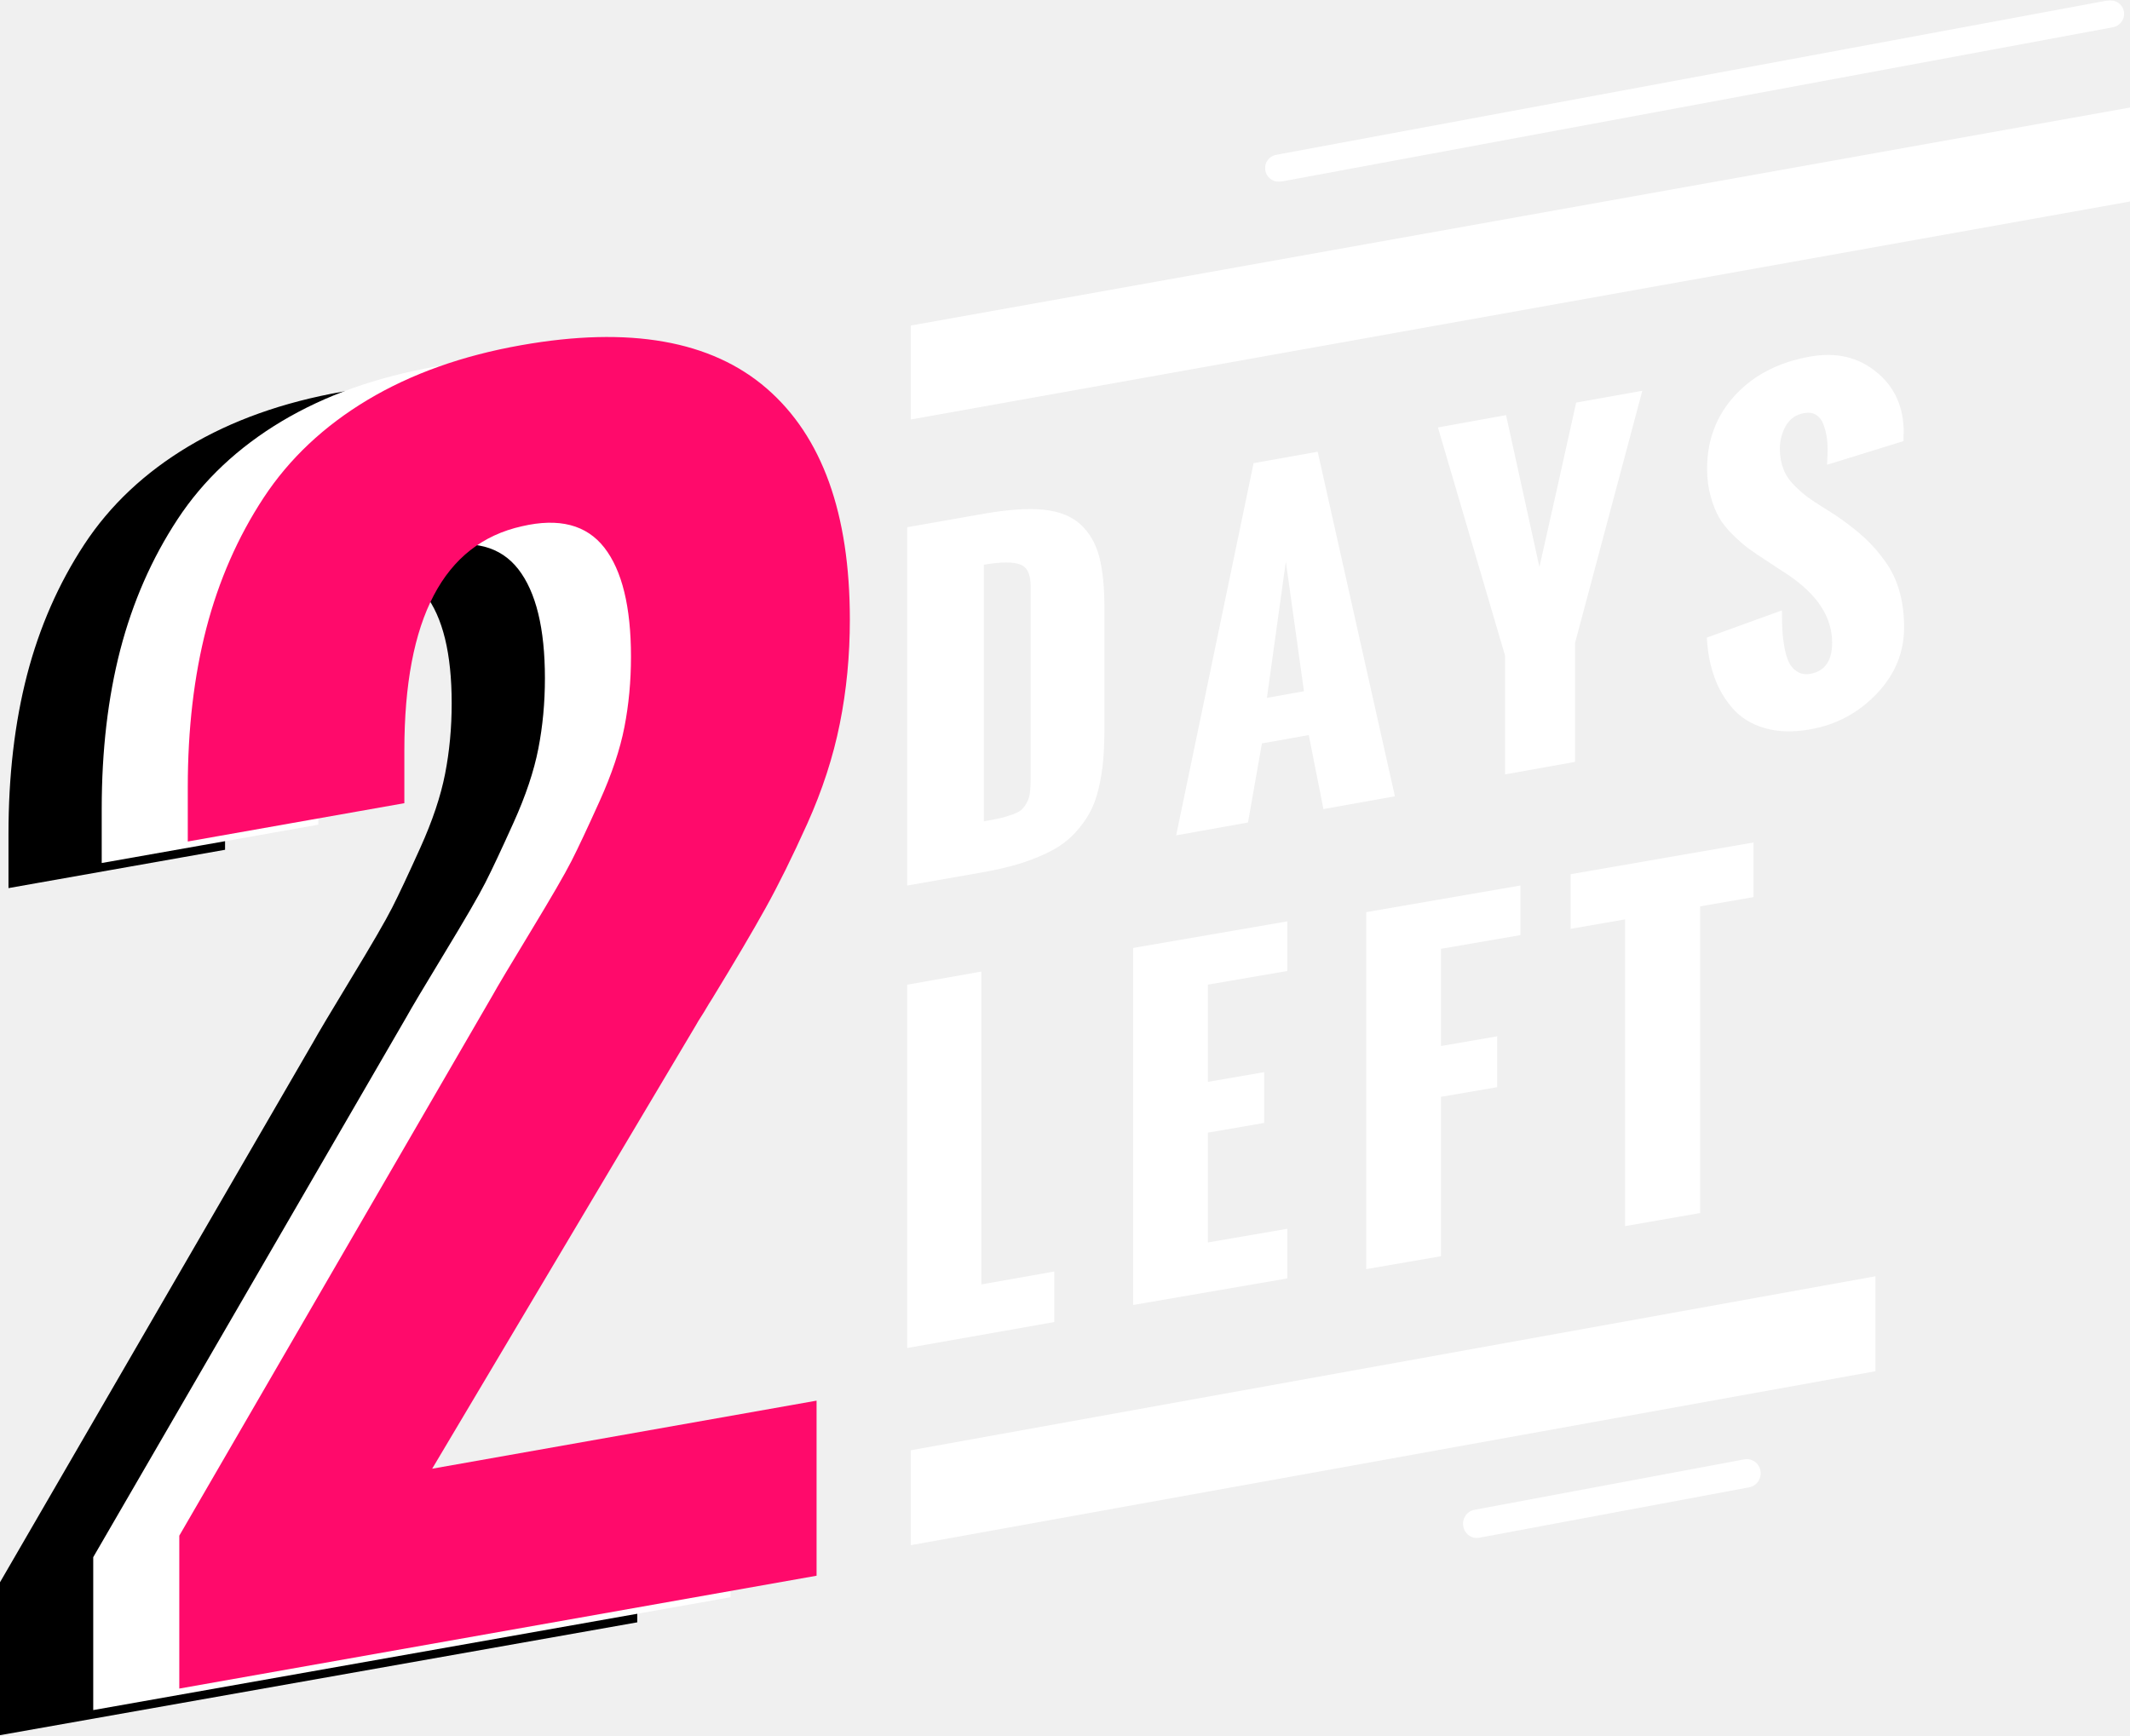
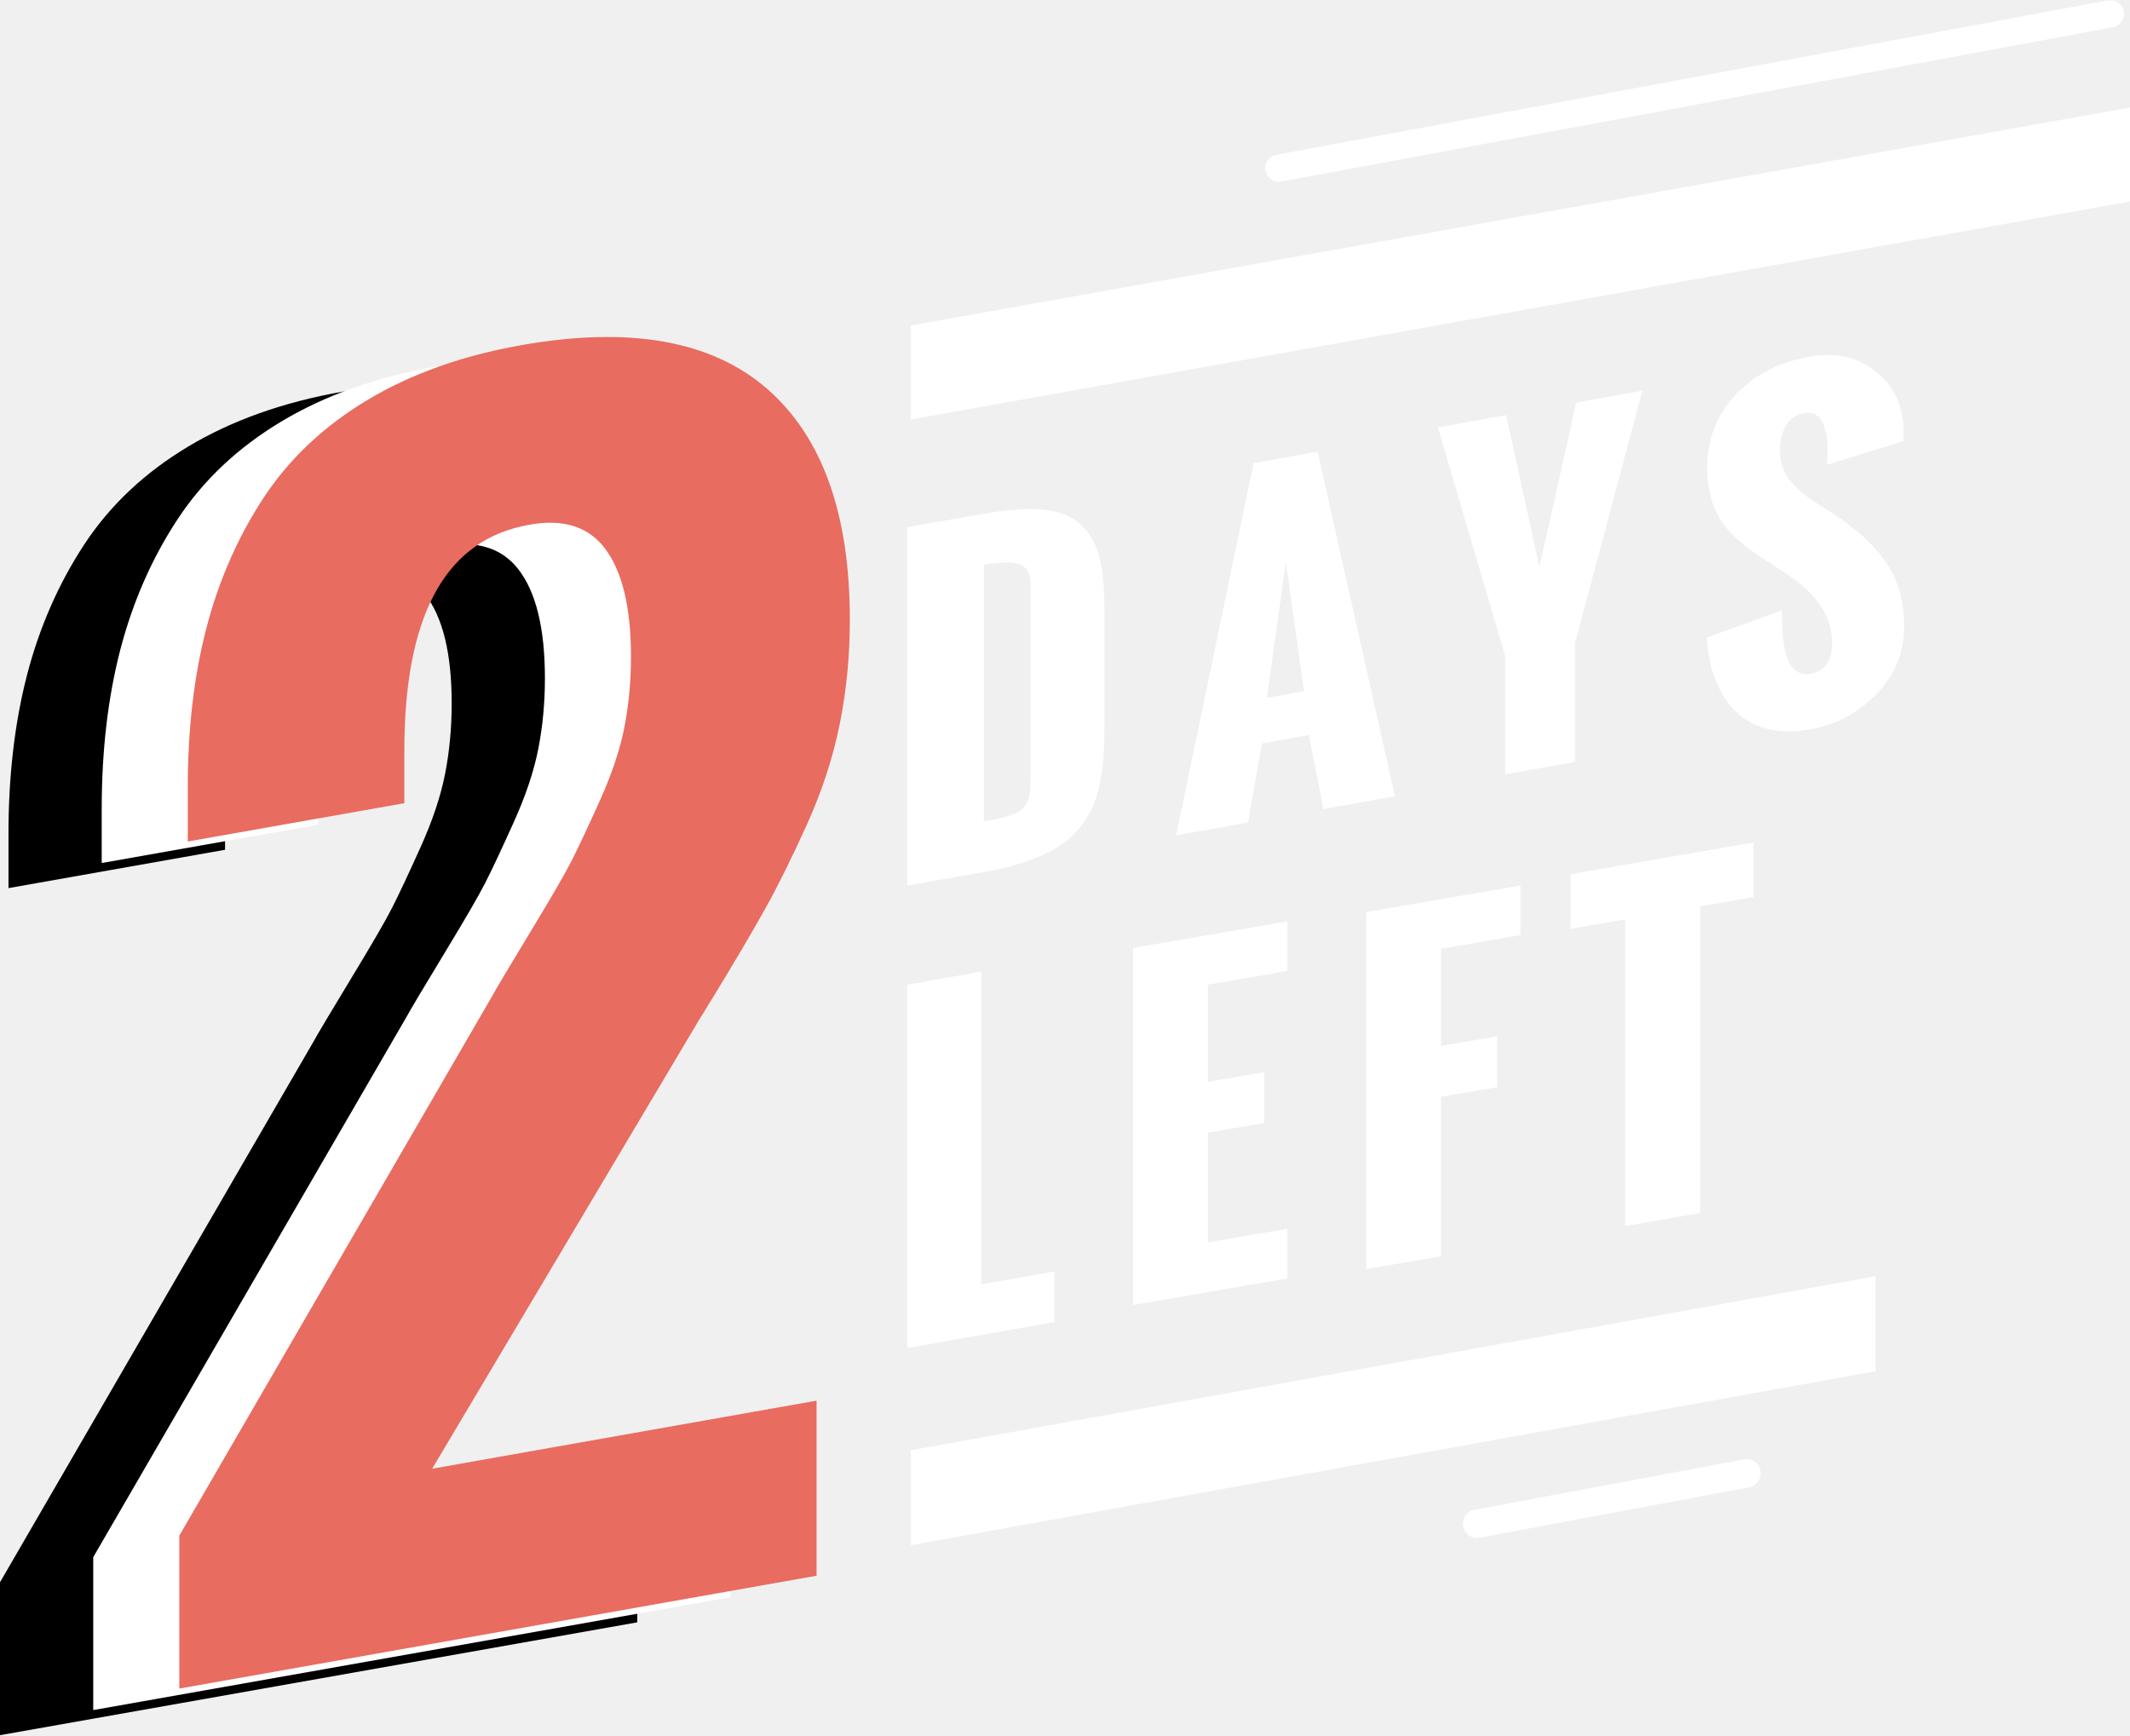
<svg xmlns="http://www.w3.org/2000/svg" xmlns:xlink="http://www.w3.org/1999/xlink" width="594px" height="484px" viewBox="0 0 594 484" version="1.1">
  <defs>
    <polygon id="path-1" points="0.8 0.082 240.366 0.082 240.366 50.694 0.8 50.694" />
  </defs>
  <g id="Page-2" stroke="none" stroke-width="1" fill="none" fill-rule="evenodd">
    <g id="Desktop-Copy-8" transform="translate(-227, -139)">
      <g id="Group" transform="translate(227, 139)">
        <g id="Group-33" transform="translate(253, 0)">
          <path d="M21.359,229.092 C23.314,228.755 24.874,228.458 25.997,228.193 C27.131,227.937 28.264,227.6 29.387,227.181 C30.521,226.752 31.353,226.323 31.883,225.853 C32.403,225.353 32.892,224.699 33.349,223.892 C33.797,223.075 34.098,222.135 34.223,221.082 C34.358,220.04 34.42,218.763 34.42,217.251 L34.42,163.434 C34.42,160.135 33.433,158.132 31.436,157.428 C29.429,156.682 26.07,156.723 21.359,157.519 L21.359,229.092 Z M0,247 L0,147.058 L21.255,143.319 C28.046,142.124 33.62,141.736 38.008,142.175 C42.407,142.625 45.839,143.994 48.355,146.302 C50.861,148.632 52.598,151.645 53.555,155.313 C54.522,159.011 55,163.812 55,169.778 L55,202.53 C55,206.096 54.886,209.212 54.667,211.888 C54.438,214.595 54.022,217.251 53.388,219.897 C52.775,222.553 51.912,224.842 50.84,226.783 C49.769,228.744 48.386,230.614 46.691,232.432 C44.996,234.24 42.948,235.803 40.566,237.121 C38.164,238.408 35.367,239.594 32.133,240.656 C28.919,241.678 25.207,242.577 21.027,243.312 L0,247 Z" id="Fill-8" fill="#FFFFFF" />
          <path d="M100.309,194.667 L110.64,192.807 L105.587,156.63 L100.309,194.667 Z M75,233 L96.592,129.198 L114.469,126 L136,222.109 L116.072,225.675 L111.978,205.027 L98.92,207.356 L95.03,229.424 L75,233 Z" id="Fill-10" fill="#FFFFFF" />
          <path d="M166.725,216 L166.725,182.899 L148,119.225 L167,115.796 L176.301,158.14 C177.453,153.124 179.174,145.458 181.456,135.213 C183.749,124.947 185.45,117.311 186.55,112.296 L205,109 L186.224,179.409 L186.224,212.51 L166.725,216 Z" id="Fill-12" fill="#FFFFFF" />
          <path d="M223,177.842 L243.934,170.257 C243.934,172.278 243.976,174.054 244.049,175.616 C244.122,177.158 244.31,178.812 244.643,180.578 C244.956,182.344 245.394,183.763 245.947,184.855 C246.489,185.927 247.261,186.774 248.263,187.377 C249.274,188 250.453,188.194 251.819,187.959 C255.887,187.244 257.932,184.345 257.932,179.24 C257.932,172.227 253.916,165.979 245.853,160.487 L239.449,156.281 C237.415,154.964 235.798,153.851 234.578,152.953 C233.357,152.075 231.939,150.819 230.291,149.206 C228.653,147.603 227.37,146.011 226.442,144.418 C225.514,142.826 224.721,140.835 224.064,138.497 C223.396,136.118 223.063,133.546 223.063,130.769 C223.063,122.673 225.691,115.813 230.948,110.157 C236.205,104.532 243.173,100.969 251.872,99.448 C259.079,98.172 265.233,99.622 270.292,103.777 C275.361,107.901 277.896,113.526 277.896,120.632 L277.833,121.367 L277.833,123.041 L256.513,129.636 C256.513,129.227 256.544,128.584 256.607,127.717 C256.659,126.839 256.68,126.124 256.68,125.562 C256.68,124.235 256.597,122.969 256.409,121.785 C256.221,120.591 255.898,119.427 255.47,118.284 C255.032,117.14 254.364,116.293 253.457,115.721 C252.55,115.149 251.454,115.007 250.161,115.221 C247.908,115.609 246.197,116.773 245.06,118.712 C243.934,120.662 243.36,122.806 243.36,125.175 C243.36,127.237 243.684,129.136 244.351,130.84 C245.008,132.535 246.02,134.036 247.366,135.383 C248.711,136.71 249.942,137.813 251.068,138.63 C252.205,139.477 253.718,140.488 255.616,141.652 C257.504,142.815 258.85,143.683 259.642,144.245 C262.542,146.246 264.993,148.195 267.006,150.043 C269.009,151.891 270.897,154.035 272.68,156.516 C274.464,158.986 275.799,161.732 276.675,164.815 C277.562,167.868 278,171.257 278,174.994 C278,181.997 275.455,188.173 270.354,193.523 C265.254,198.862 259.058,202.18 251.757,203.456 C247.032,204.283 242.828,204.17 239.167,203.098 C235.496,202.037 232.544,200.24 230.291,197.708 C228.048,195.176 226.306,192.246 225.107,188.898 C223.897,185.57 223.198,181.884 223,177.842" id="Fill-14" fill="#FFFFFF" />
          <polygon id="Fill-16" fill="#FFFFFF" points="0 376 0 274.667 20.678 271 20.678 358.267 41 354.673 41 368.76" />
          <polygon id="Fill-18" fill="#FFFFFF" points="63 364 63 264.42 106 257 106 270.832 83.847 274.648 83.847 301.772 99.532 299.065 99.532 313.223 83.847 315.93 83.847 346.565 106 342.749 106 356.591" />
          <polygon id="Fill-20" fill="#FFFFFF" points="128 354 128 254.43 171 247 171 260.832 148.852 264.648 148.852 291.772 164.531 289.065 164.531 303.243 148.852 305.94 148.852 350.397" />
          <polygon id="Fill-22" fill="#FFFFFF" points="200.188 342 200.188 256.445 185 259.082 185 243.848 236 235 236 250.234 221.119 252.809 221.119 338.354" />
          <polygon id="Fill-24" fill="#FFFFFF" points="341 56.203 1 117 1 90.807 341 30" />
          <polygon id="Fill-26" fill="#FFFFFF" points="270 382.477 1 431 1 404.533 270 356" />
          <g id="Group-30" transform="translate(99, 0)">
            <mask id="mask-2" fill="white">
              <use xlink:href="#path-1" />
            </mask>
            <g id="Clip-29" />
            <path d="M4.634,50.694 C2.823,50.694 1.217,49.419 0.867,47.593 C0.476,45.543 1.845,43.554 3.934,43.177 L235.822,0.122 C237.932,-0.173 239.888,1.112 240.299,3.172 C240.691,5.222 239.311,7.211 237.232,7.599 L5.334,50.643 C5.098,50.684 4.861,50.694 4.634,50.694" id="Fill-28" fill="#FFFFFF" mask="url(#mask-2)" />
          </g>
          <path d="M158.836,429 C157.011,429 155.393,427.651 155.063,425.738 C154.682,423.602 156.063,421.531 158.156,421.148 L233.474,407.059 C235.566,406.687 237.566,408.101 237.937,410.236 C238.318,412.404 236.927,414.454 234.845,414.847 L159.516,428.926 C159.289,428.968 159.052,429 158.836,429" id="Fill-31" fill="#FFFFFF" />
        </g>
        <g id="Group-7" transform="translate(0, 94)">
          <path d="M0,390 L0,347.35 L87.347,196.681 C88.646,194.323 92.167,188.405 97.927,178.907 C103.668,169.447 107.489,162.875 109.351,159.199 C111.222,155.532 113.841,149.951 117.225,142.445 C120.61,134.958 122.908,128.077 124.13,121.822 C125.352,115.548 125.963,109.024 125.963,102.201 C125.963,88.266 123.48,78.114 118.525,71.744 C113.56,65.373 105.898,63.391 95.561,65.787 C73.693,70.647 62.763,91.49 62.763,128.318 L62.763,143.032 L2.366,153.723 L2.366,138.595 C2.366,122.371 4.092,107.609 7.535,94.281 C11.007,80.934 16.321,68.808 23.507,57.857 C30.693,46.916 40.371,37.812 52.513,30.537 C64.664,23.272 78.939,18.191 95.328,15.285 C125.527,9.944 148.355,13.966 163.823,27.362 C179.271,40.767 187,62.246 187,91.817 C187,101.912 186.069,111.603 184.197,120.889 C182.335,130.175 179.31,139.452 175.149,148.719 C170.97,157.986 167.081,165.858 163.483,172.325 C159.895,178.782 154.93,187.202 148.607,197.556 C147.889,198.682 147.346,199.558 146.987,200.193 C146.629,200.828 146.163,201.579 145.591,202.464 C145.009,203.35 144.505,204.187 144.078,204.966 L70.521,328.681 L177.719,309.685 L177.719,358.523 L0,390 Z" id="Fill-1" fill="#000000" />
          <path d="M26,383 L26,340.35 L113.347,189.681 C114.646,187.323 118.167,181.405 123.927,171.907 C129.668,162.447 133.489,155.875 135.351,152.199 C137.222,148.532 139.841,142.951 143.225,135.445 C146.61,127.958 148.908,121.077 150.13,114.822 C151.352,108.548 151.963,102.024 151.963,95.201 C151.963,81.266 149.48,71.114 144.525,64.744 C139.56,58.373 131.898,56.391 121.561,58.787 C99.693,63.647 88.763,84.49 88.763,121.318 L88.763,136.032 L28.366,146.723 L28.366,131.595 C28.366,115.371 30.092,100.609 33.535,87.281 C37.007,73.934 42.321,61.808 49.507,50.857 C56.693,39.916 66.371,30.812 78.513,23.537 C90.664,16.272 104.939,11.191 121.328,8.285 C151.527,2.944 174.355,6.966 189.823,20.362 C205.271,33.767 213,55.246 213,84.817 C213,94.912 212.069,104.603 210.197,113.889 C208.335,123.175 205.31,132.452 201.149,141.719 C196.97,150.986 193.081,158.858 189.483,165.325 C185.895,171.782 180.93,180.202 174.607,190.556 C173.889,191.682 173.346,192.558 172.987,193.193 C172.629,193.828 172.163,194.579 171.591,195.464 C171.009,196.35 170.505,197.187 170.078,197.966 L96.521,321.681 L203.719,302.685 L203.719,351.523 L26,383 Z" id="Fill-3" fill="#FFFFFF" />
-           <path d="M50,377 L50,334.351 L137.347,183.673 C138.646,181.316 142.167,175.407 147.927,165.909 C153.668,156.44 157.489,149.868 159.351,146.201 C161.222,142.535 163.841,136.944 167.225,129.448 C170.61,121.951 172.908,115.071 174.13,108.816 C175.352,102.551 175.963,96.017 175.963,89.194 C175.963,75.27 173.48,65.118 168.525,58.747 C163.56,52.377 155.898,50.385 145.561,52.79 C123.693,57.65 112.763,78.494 112.763,115.321 L112.763,130.035 L52.366,140.726 L52.366,125.589 C52.366,109.374 54.092,94.603 57.535,81.284 C61.007,67.937 66.321,55.802 73.507,44.851 C80.693,33.92 90.371,24.816 102.513,17.541 C114.664,10.276 128.939,5.185 145.328,2.289 C175.527,-3.062 198.355,0.97 213.823,14.366 C229.271,27.761 237,49.249 237,78.821 C237,88.915 236.069,98.596 234.197,107.882 C232.335,117.178 229.31,126.445 225.149,135.712 C220.97,144.979 217.081,152.851 213.483,159.317 C209.895,165.784 204.93,174.204 198.607,184.559 C197.889,185.685 197.346,186.551 196.987,187.186 C196.629,187.821 196.163,188.581 195.591,189.466 C195.009,190.352 194.505,191.179 194.078,191.959 L120.521,315.672 L227.719,296.686 L227.719,345.523 L50,377 Z" id="Fill-5" fill="#FF0A6B" />
+           <path d="M50,377 L50,334.351 L137.347,183.673 C138.646,181.316 142.167,175.407 147.927,165.909 C153.668,156.44 157.489,149.868 159.351,146.201 C161.222,142.535 163.841,136.944 167.225,129.448 C170.61,121.951 172.908,115.071 174.13,108.816 C175.352,102.551 175.963,96.017 175.963,89.194 C175.963,75.27 173.48,65.118 168.525,58.747 C163.56,52.377 155.898,50.385 145.561,52.79 C123.693,57.65 112.763,78.494 112.763,115.321 L112.763,130.035 L52.366,140.726 L52.366,125.589 C52.366,109.374 54.092,94.603 57.535,81.284 C61.007,67.937 66.321,55.802 73.507,44.851 C80.693,33.92 90.371,24.816 102.513,17.541 C114.664,10.276 128.939,5.185 145.328,2.289 C175.527,-3.062 198.355,0.97 213.823,14.366 C229.271,27.761 237,49.249 237,78.821 C237,88.915 236.069,98.596 234.197,107.882 C232.335,117.178 229.31,126.445 225.149,135.712 C220.97,144.979 217.081,152.851 213.483,159.317 C209.895,165.784 204.93,174.204 198.607,184.559 C197.889,185.685 197.346,186.551 196.987,187.186 C196.629,187.821 196.163,188.581 195.591,189.466 C195.009,190.352 194.505,191.179 194.078,191.959 L120.521,315.672 L227.719,296.686 L227.719,345.523 L50,377 Z" id="Fill-5" fill="#E86C60" />
        </g>
      </g>
    </g>
  </g>
</svg>
